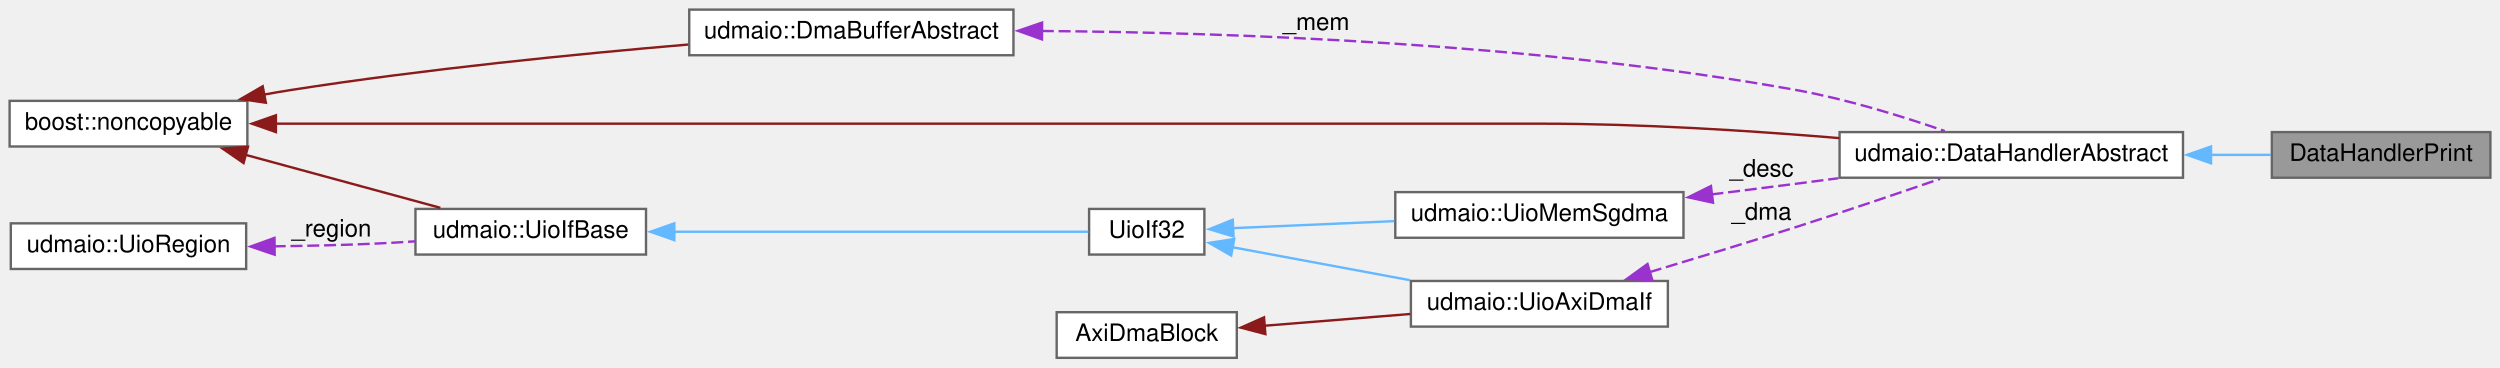
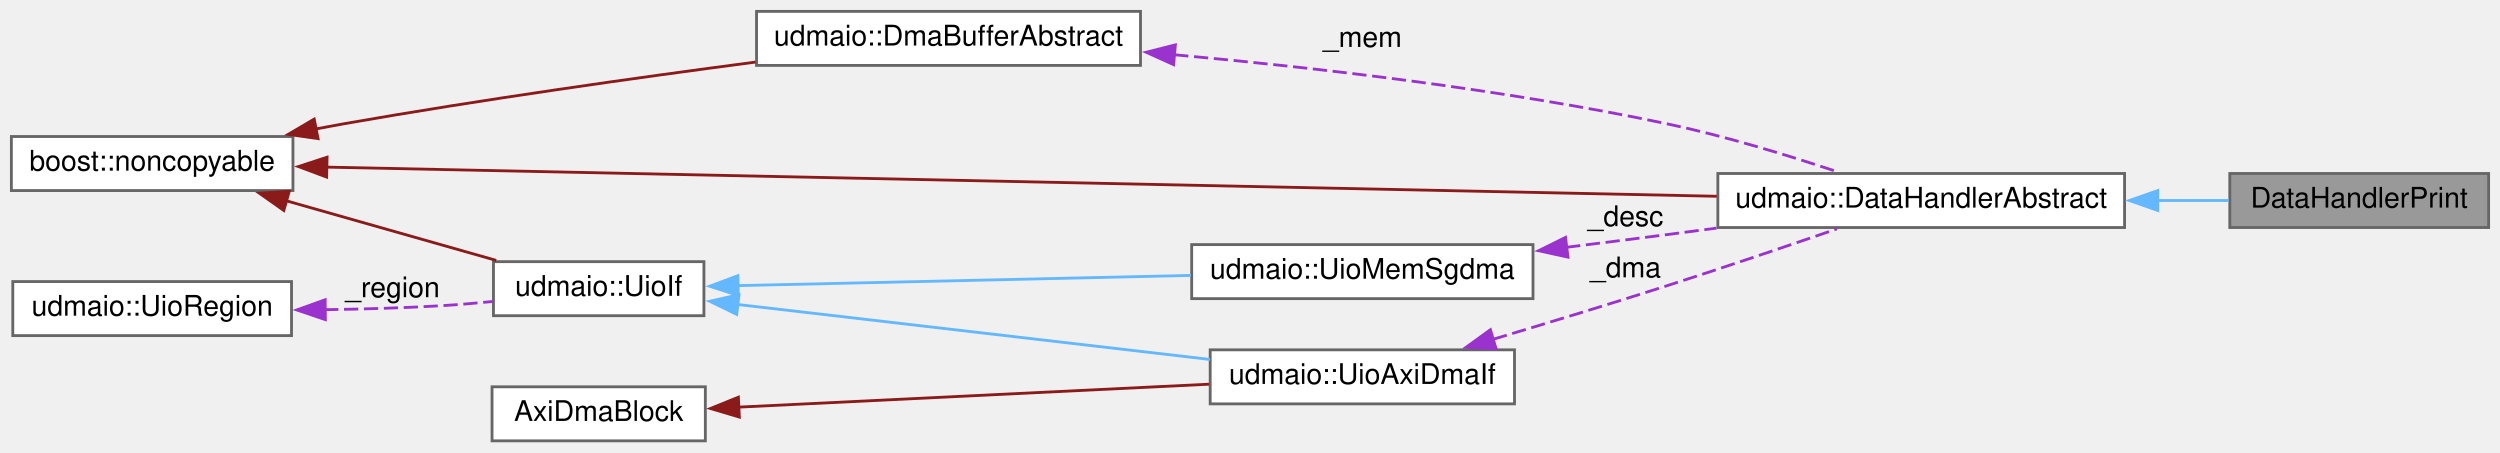
- <svg xmlns="http://www.w3.org/2000/svg" xmlns:xlink="http://www.w3.org/1999/xlink" width="1041pt" height="153pt" viewBox="0.00 0.00 1041.00 153.00">
-   <g id="graph0" class="graph" transform="scale(1 1) rotate(0) translate(4 149)">
+ <svg xmlns="http://www.w3.org/2000/svg" xmlns:xlink="http://www.w3.org/1999/xlink" width="879pt" height="159pt" viewBox="0.00 0.00 879.00 159.00">
+   <g id="graph0" class="graph" transform="scale(1 1) rotate(0) translate(4 155)">
    <g id="node1" class="node">
      <g id="a_node1">
        <a xlink:title="DataHandler implementation that checks LFSR data and prints status / stats.">
-           <polygon fill="#999999" stroke="#666666" points="1033,-94 942,-94 942,-75 1033,-75 1033,-94" />
-           <text text-anchor="middle" x="987.5" y="-82" font-family="Helvetica,sans-Serif" font-size="10.00">DataHandlerPrint</text>
+           <polygon fill="#999999" stroke="#666666" points="871,-94 780,-94 780,-75 871,-75 871,-94" />
+           <text text-anchor="middle" x="825.5" y="-82" font-family="Helvetica,sans-Serif" font-size="10.00">DataHandlerPrint</text>
        </a>
      </g>
    </g>
    <g id="node2" class="node">
      <g id="a_node2">
        <a xlink:href="classudmaio_1_1_data_handler_abstract.html" target="_top" xlink:title="Base class to implement a DMA data reception handler.">
-           <polygon fill="white" stroke="#666666" points="905,-94 762,-94 762,-75 905,-75 905,-94" />
-           <text text-anchor="middle" x="833.5" y="-82" font-family="Helvetica,sans-Serif" font-size="10.00">udmaio::DataHandlerAbstract</text>
+           <polygon fill="white" stroke="#666666" points="743,-94 600,-94 600,-75 743,-75 743,-94" />
+           <text text-anchor="middle" x="671.5" y="-82" font-family="Helvetica,sans-Serif" font-size="10.00">udmaio::DataHandlerAbstract</text>
        </a>
      </g>
    </g>
    <g id="edge1" class="edge">
-       <path fill="none" stroke="#63b8ff" d="M916.51,-84.5C925.13,-84.5 933.65,-84.5 941.61,-84.5" />
-       <polygon fill="#63b8ff" stroke="#63b8ff" points="916.67,-81 906.67,-84.5 916.67,-88 916.67,-81" />
+       <path fill="none" stroke="#63b8ff" d="M754.51,-84.5C763.13,-84.5 771.65,-84.5 779.61,-84.5" />
+       <polygon fill="#63b8ff" stroke="#63b8ff" points="754.67,-81 744.67,-84.5 754.67,-88 754.67,-81" />
    </g>
    <g id="node3" class="node">
      <g id="a_node3">
        <a xlink:title=" ">
          <polygon fill="white" stroke="#666666" points="99,-107 0,-107 0,-88 99,-88 99,-107" />
          <text text-anchor="middle" x="49.5" y="-95" font-family="Helvetica,sans-Serif" font-size="10.00">boost::noncopyable</text>
        </a>
      </g>
    </g>
    <g id="edge2" class="edge">
-       <path fill="none" stroke="#8b1a1a" d="M110.58,-97.5C141.99,-97.5 181.07,-97.5 216,-97.5 216,-97.5 216,-97.5 638,-97.5 679.12,-97.5 725.02,-94.57 761.9,-91.49" />
-       <polygon fill="#8b1a1a" stroke="#8b1a1a" points="110.89,-94 100.89,-97.5 110.89,-101 110.89,-94" />
+       <path fill="none" stroke="#8b1a1a" d="M110.78,-96.24C225.94,-93.82 476.66,-88.56 599.62,-85.99" />
+       <polygon fill="#8b1a1a" stroke="#8b1a1a" points="110.85,-92.73 100.92,-96.44 110.99,-99.73 110.85,-92.73" />
    </g>
-     <g id="node6" class="node">
-       <g id="a_node6">
-         <a xlink:href="classudmaio_1_1_uio_if_base.html" target="_top" xlink:title="Base class for UIO interfaces.">
-           <polygon fill="white" stroke="#666666" points="265,-62 169,-62 169,-43 265,-43 265,-62" />
-           <text text-anchor="middle" x="217" y="-50" font-family="Helvetica,sans-Serif" font-size="10.00">udmaio::UioIfBase</text>
+     <g id="node5" class="node">
+       <g id="a_node5">
+         <a xlink:href="classudmaio_1_1_uio_if.html" target="_top" xlink:title="Base class for UIO interfaces.">
+           <polygon fill="white" stroke="#666666" points="243.5,-63 169.5,-63 169.5,-44 243.5,-44 243.5,-63" />
+           <text text-anchor="middle" x="206.5" y="-51" font-family="Helvetica,sans-Serif" font-size="10.00">udmaio::UioIf</text>
        </a>
      </g>
    </g>
-     <g id="edge6" class="edge">
-       <path fill="none" stroke="#8b1a1a" d="M98.29,-84.51C124.11,-77.48 155.5,-68.95 179.37,-62.46" />
-       <polygon fill="#8b1a1a" stroke="#8b1a1a" points="97.42,-81.11 88.69,-87.12 99.26,-87.87 97.42,-81.11" />
+     <g id="edge5" class="edge">
+       <path fill="none" stroke="#8b1a1a" d="M96.52,-84.44C120.2,-77.71 148.6,-69.65 170.47,-63.44" />
+       <polygon fill="#8b1a1a" stroke="#8b1a1a" points="95.79,-81 87.13,-87.1 97.7,-87.74 95.79,-81" />
    </g>
-     <g id="node10" class="node">
-       <g id="a_node10">
+     <g id="node9" class="node">
+       <g id="a_node9">
        <a xlink:href="classudmaio_1_1_dma_buffer_abstract.html" target="_top" xlink:title="Base class for DMA data buffer.">
-           <polygon fill="white" stroke="#666666" points="418,-145 283,-145 283,-126 418,-126 418,-145" />
-           <text text-anchor="middle" x="350.5" y="-133" font-family="Helvetica,sans-Serif" font-size="10.00">udmaio::DmaBufferAbstract</text>
+           <polygon fill="white" stroke="#666666" points="397,-151 262,-151 262,-132 397,-132 397,-151" />
+           <text text-anchor="middle" x="329.5" y="-139" font-family="Helvetica,sans-Serif" font-size="10.00">udmaio::DmaBufferAbstract</text>
        </a>
      </g>
    </g>
-     <g id="edge12" class="edge">
-       <path fill="none" stroke="#8b1a1a" d="M105.94,-109.62C109.67,-110.3 113.39,-110.93 117,-111.5 172.53,-120.19 236.02,-126.5 282.61,-130.46" />
-       <polygon fill="#8b1a1a" stroke="#8b1a1a" points="106.7,-106.21 96.22,-107.77 105.39,-113.08 106.7,-106.21" />
+     <g id="edge11" class="edge">
+       <path fill="none" stroke="#8b1a1a" d="M106.84,-109.63C110.27,-110.29 113.68,-110.92 117,-111.5 165.21,-119.98 219.94,-127.7 261.64,-133.17" />
+       <polygon fill="#8b1a1a" stroke="#8b1a1a" points="107.83,-106.26 97.34,-107.76 106.47,-113.13 107.83,-106.26" />
    </g>
    <g id="node4" class="node">
      <g id="a_node4">
        <a xlink:href="classudmaio_1_1_uio_axi_dma_if.html" target="_top" xlink:title="Interface to AXI DMA Core.">
-           <polygon fill="white" stroke="#666666" points="690.5,-32 583.5,-32 583.5,-13 690.5,-13 690.5,-32" />
-           <text text-anchor="middle" x="637" y="-20" font-family="Helvetica,sans-Serif" font-size="10.00">udmaio::UioAxiDmaIf</text>
+           <polygon fill="white" stroke="#666666" points="528.5,-32 421.5,-32 421.5,-13 528.5,-13 528.5,-32" />
+           <text text-anchor="middle" x="475" y="-20" font-family="Helvetica,sans-Serif" font-size="10.00">udmaio::UioAxiDmaIf</text>
        </a>
      </g>
    </g>
    <g id="edge3" class="edge">
-       <path fill="none" stroke="#9a32cd" stroke-dasharray="5,2" d="M682.98,-35.71C701.87,-41.36 724.05,-48.11 744,-54.5 764.09,-60.93 786.59,-68.57 803.88,-74.53" />
-       <polygon fill="#9a32cd" stroke="#9a32cd" points="684.02,-32.37 673.43,-32.87 682.02,-39.08 684.02,-32.37" />
-       <text text-anchor="middle" x="729.5" y="-57.5" font-family="Helvetica,sans-Serif" font-size="10.00"> _dma</text>
+       <path fill="none" stroke="#9a32cd" stroke-dasharray="5,2" d="M520.98,-35.71C539.87,-41.36 562.05,-48.11 582,-54.5 602.09,-60.93 624.59,-68.57 641.88,-74.53" />
+       <polygon fill="#9a32cd" stroke="#9a32cd" points="522.02,-32.37 511.43,-32.87 520.02,-39.08 522.02,-32.37" />
+       <text text-anchor="middle" x="567.5" y="-57.5" font-family="Helvetica,sans-Serif" font-size="10.00"> _dma</text>
    </g>
-     <g id="node5" class="node">
-       <g id="a_node5">
-         <a xlink:href="classudmaio_1_1_uio_if.html" target="_top" xlink:title="UIO Interface implementing bus access.">
-           <polygon fill="white" stroke="#666666" points="497.5,-62 449.5,-62 449.5,-43 497.5,-43 497.5,-62" />
-           <text text-anchor="middle" x="473.5" y="-50" font-family="Helvetica,sans-Serif" font-size="10.00">UioIf32</text>
+     <g id="edge4" class="edge">
+       <path fill="none" stroke="#63b8ff" d="M255.34,-47.94C302.1,-42.5 373.13,-34.23 421.45,-28.61" />
+       <polygon fill="#63b8ff" stroke="#63b8ff" points="255.03,-44.45 245.5,-49.08 255.84,-51.4 255.03,-44.45" />
+     </g>
+     <g id="node8" class="node">
+       <g id="a_node8">
+         <a xlink:href="classudmaio_1_1_uio_mem_sgdma.html" target="_top" xlink:title="Interface to AXI DMA scatter-gather buffers &amp; descriptors Uses a UioIf to access DMA descriptor memor...">
+           <polygon fill="white" stroke="#666666" points="535,-69 415,-69 415,-50 535,-50 535,-69" />
+           <text text-anchor="middle" x="475" y="-57" font-family="Helvetica,sans-Serif" font-size="10.00">udmaio::UioMemSgdma</text>
        </a>
      </g>
    </g>
-     <g id="edge4" class="edge">
-       <path fill="none" stroke="#63b8ff" d="M509.21,-46.05C530.74,-42.05 558.84,-36.83 583.11,-32.32" />
-       <polygon fill="#63b8ff" stroke="#63b8ff" points="508.66,-42.59 499.47,-47.86 509.94,-49.48 508.66,-42.59" />
+     <g id="edge9" class="edge">
+       <path fill="none" stroke="#63b8ff" d="M255.41,-54.58C300.05,-55.58 366.75,-57.09 414.72,-58.17" />
+       <polygon fill="#63b8ff" stroke="#63b8ff" points="255.59,-51.08 245.51,-54.36 255.43,-58.08 255.59,-51.08" />
    </g>
-     <g id="node9" class="node">
-       <g id="a_node9">
-         <a xlink:href="classudmaio_1_1_uio_mem_sgdma.html" target="_top" xlink:title="Interface to AXI DMA scatter-gather buffers &amp; descriptors Uses a UioIf to access DMA descriptor memor...">
-           <polygon fill="white" stroke="#666666" points="697,-69 577,-69 577,-50 697,-50 697,-69" />
-           <text text-anchor="middle" x="637" y="-57" font-family="Helvetica,sans-Serif" font-size="10.00">udmaio::UioMemSgdma</text>
-         </a>
-       </g>
-     </g>
-     <g id="edge10" class="edge">
-       <path fill="none" stroke="#63b8ff" d="M509.42,-54.01C529.01,-54.86 553.99,-55.95 576.57,-56.92" />
-       <polygon fill="#63b8ff" stroke="#63b8ff" points="509.64,-50.52 499.5,-53.58 509.33,-57.51 509.64,-50.52" />
-     </g>
-     <g id="edge5" class="edge">
-       <path fill="none" stroke="#63b8ff" d="M276.57,-52.5C331.34,-52.5 410.35,-52.5 449.17,-52.5" />
-       <polygon fill="#63b8ff" stroke="#63b8ff" points="276.79,-49 266.79,-52.5 276.79,-56 276.79,-49" />
-     </g>
-     <g id="node7" class="node">
-       <g id="a_node7">
+     <g id="node6" class="node">
+       <g id="a_node6">
        <a xlink:href="structudmaio_1_1_uio_region.html" target="_top" xlink:title="General-purpose struct to define a memory area.">
          <polygon fill="white" stroke="#666666" points="98.5,-56 0.5,-56 0.5,-37 98.5,-37 98.5,-56" />
          <text text-anchor="middle" x="49.5" y="-44" font-family="Helvetica,sans-Serif" font-size="10.00">udmaio::UioRegion</text>
        </a>
      </g>
    </g>
-     <g id="edge7" class="edge">
-       <path fill="none" stroke="#9a32cd" stroke-dasharray="5,2" d="M109.95,-46.43C123.45,-46.6 137.72,-46.92 151,-47.5 156.77,-47.75 162.82,-48.1 168.81,-48.5" />
-       <polygon fill="#9a32cd" stroke="#9a32cd" points="110.37,-42.94 100.34,-46.34 110.3,-49.94 110.37,-42.94" />
+     <g id="edge6" class="edge">
+       <path fill="none" stroke="#9a32cd" stroke-dasharray="5,2" d="M109.96,-46.11C123.46,-46.3 137.73,-46.71 151,-47.5 156.89,-47.85 163.13,-48.39 169.19,-48.99" />
+       <polygon fill="#9a32cd" stroke="#9a32cd" points="110.39,-42.62 100.35,-46.02 110.32,-49.61 110.39,-42.62" />
      <text text-anchor="middle" x="134" y="-50.5" font-family="Helvetica,sans-Serif" font-size="10.00"> _region</text>
    </g>
-     <g id="node8" class="node">
-       <g id="a_node8">
+     <g id="node7" class="node">
+       <g id="a_node7">
        <a xlink:href="structaxi__dma_1_1block__template.html" target="_top" xlink:title="Template class for the axi_dma block, containing accessors for all its registers.">
-           <polygon fill="white" stroke="#666666" points="511,-19 436,-19 436,0 511,0 511,-19" />
-           <text text-anchor="middle" x="473.5" y="-7" font-family="Helvetica,sans-Serif" font-size="10.00">AxiDmaBlock</text>
+           <polygon fill="white" stroke="#666666" points="244,-19 169,-19 169,0 244,0 244,-19" />
+           <text text-anchor="middle" x="206.5" y="-7" font-family="Helvetica,sans-Serif" font-size="10.00">AxiDmaBlock</text>
        </a>
      </g>
    </g>
+     <g id="edge7" class="edge">
+       <path fill="none" stroke="#8b1a1a" d="M255.59,-11.85C302.24,-14.12 372.86,-17.57 421.08,-19.92" />
+       <polygon fill="#8b1a1a" stroke="#8b1a1a" points="255.95,-8.36 245.79,-11.37 255.61,-15.35 255.95,-8.36" />
+     </g>
    <g id="edge8" class="edge">
-       <path fill="none" stroke="#8b1a1a" d="M522.61,-13.37C541.71,-14.91 563.74,-16.68 583.27,-18.26" />
-       <polygon fill="#8b1a1a" stroke="#8b1a1a" points="522.9,-9.89 512.66,-12.57 522.34,-16.86 522.9,-9.89" />
+       <path fill="none" stroke="#9a32cd" stroke-dasharray="5,2" d="M546.64,-68.04C558.45,-69.5 570.57,-71.02 582,-72.5 587.69,-73.23 593.58,-74.01 599.5,-74.79" />
+       <polygon fill="#9a32cd" stroke="#9a32cd" points="547.3,-64.59 536.95,-66.84 546.44,-71.54 547.3,-64.59" />
+       <text text-anchor="middle" x="567.5" y="-75.5" font-family="Helvetica,sans-Serif" font-size="10.00"> _desc</text>
    </g>
-     <g id="edge9" class="edge">
-       <path fill="none" stroke="#9a32cd" stroke-dasharray="5,2" d="M708.64,-68.04C720.45,-69.5 732.57,-71.02 744,-72.5 749.69,-73.23 755.58,-74.01 761.5,-74.79" />
-       <polygon fill="#9a32cd" stroke="#9a32cd" points="709.3,-64.59 698.95,-66.84 708.44,-71.54 709.3,-64.59" />
-       <text text-anchor="middle" x="729.5" y="-75.5" font-family="Helvetica,sans-Serif" font-size="10.00"> _desc</text>
-     </g>
-     <g id="edge11" class="edge">
-       <path fill="none" stroke="#9a32cd" stroke-dasharray="5,2" d="M429.8,-136.1C509.48,-135.45 636.26,-130.95 744,-111.5 765.18,-107.68 788.44,-100.46 805.79,-94.45" />
-       <polygon fill="#9a32cd" stroke="#9a32cd" points="429.88,-132.6 419.9,-136.16 429.93,-139.6 429.88,-132.6" />
-       <text text-anchor="middle" x="544" y="-136.5" font-family="Helvetica,sans-Serif" font-size="10.00"> _mem</text>
+     <g id="edge10" class="edge">
+       <path fill="none" stroke="#9a32cd" stroke-dasharray="5,2" d="M408.84,-135.76C458.77,-131.21 524.61,-123.58 582,-111.5 602.59,-107.17 625.28,-100.2 642.53,-94.43" />
+       <polygon fill="#9a32cd" stroke="#9a32cd" points="408.64,-132.26 398.99,-136.63 409.26,-139.23 408.64,-132.26" />
+       <text text-anchor="middle" x="475" y="-138.5" font-family="Helvetica,sans-Serif" font-size="10.00"> _mem</text>
    </g>
  </g>
</svg>
